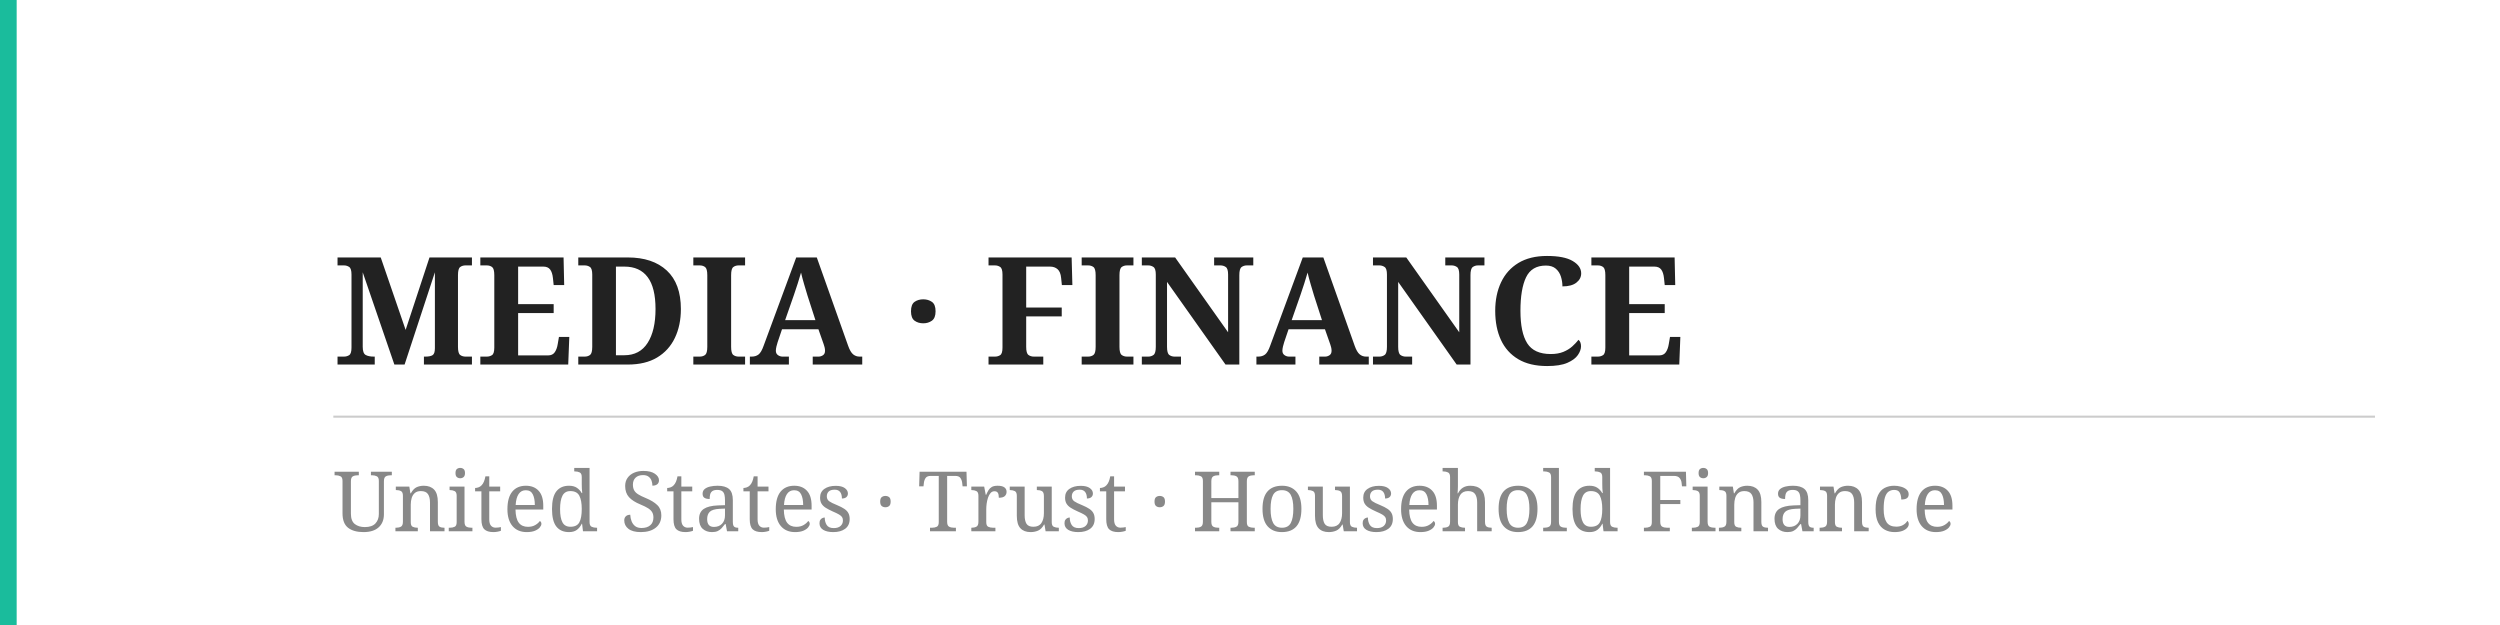
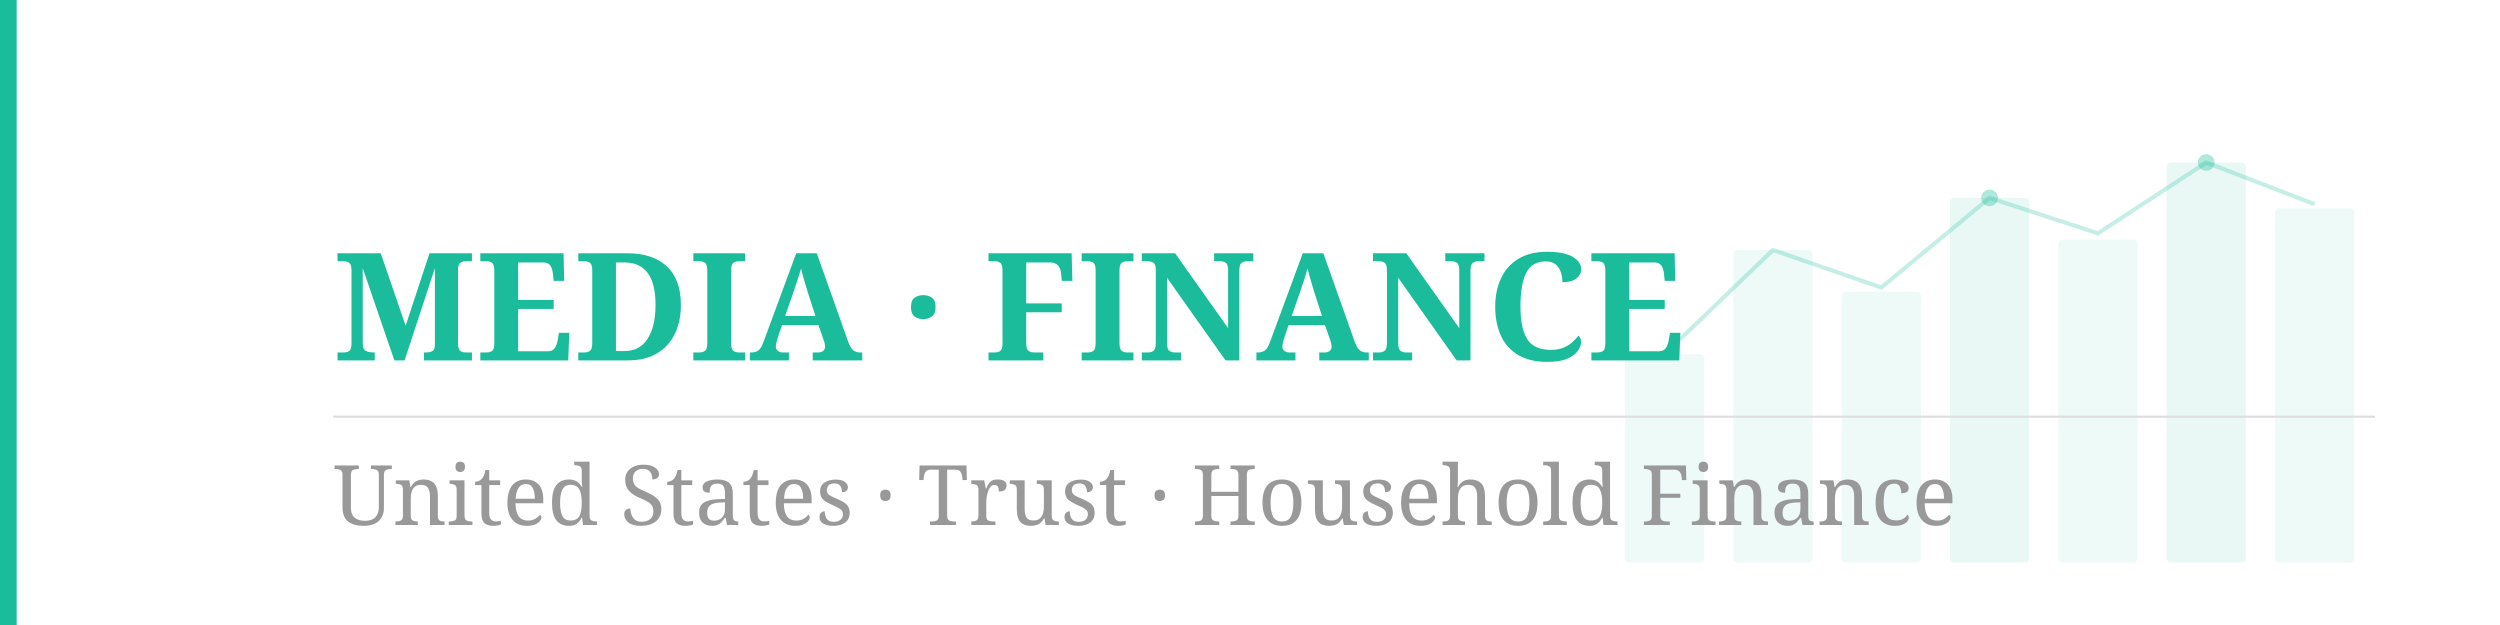
<svg xmlns="http://www.w3.org/2000/svg" viewBox="0 0 1200 300" preserveAspectRatio="xMidYMid meet">
  <rect width="1200" height="300" fill="#ffffff" />
  <rect x="0" y="0" width="8" height="300" fill="#1abc9c" />
-   <text x="160" y="150" font-family="Georgia, serif" font-size="72" font-weight="bold" fill="#222222" dominant-baseline="middle" textLength="980" lengthAdjust="spacingAndGlyphs">MEDIA · FINANCE</text>
-   <line x1="160" y1="200" x2="1140" y2="200" stroke="#cccccc" stroke-width="1" />
-   <text x="160" y="255" font-family="Georgia, serif" font-size="40" fill="#888888" textLength="980" lengthAdjust="spacingAndGlyphs">United States · Trust · Household Finance</text>
+   <rect x="780" y="170" width="38" height="100" fill="#1abc9c" opacity="0.08" rx="2" />
+   <rect x="832" y="120" width="38" height="150" fill="#1abc9c" opacity="0.08" rx="2" />
+   <rect x="884" y="140" width="38" height="130" fill="#1abc9c" opacity="0.08" rx="2" />
+   <rect x="936" y="95" width="38" height="175" fill="#1abc9c" opacity="0.1" rx="2" />
+   <rect x="988" y="115" width="38" height="155" fill="#1abc9c" opacity="0.08" rx="2" />
+   <rect x="1040" y="78" width="38" height="192" fill="#1abc9c" opacity="0.1" rx="2" />
+   <rect x="1092" y="100" width="38" height="170" fill="#1abc9c" opacity="0.08" rx="2" />
+   <polyline points="799,170 851,120 903,138 955,95 1007,112 1059,78 1111,98" fill="none" stroke="#1abc9c" stroke-width="2" opacity="0.25" />
+   <circle cx="955" cy="95" r="4" fill="#1abc9c" opacity="0.35" />
+   <circle cx="1059" cy="78" r="4" fill="#1abc9c" opacity="0.35" />
+   <text x="160" y="148" font-family="Georgia, serif" font-size="72" font-weight="bold" fill="#1abc9c" dominant-baseline="middle" textLength="980" lengthAdjust="spacingAndGlyphs">MEDIA · FINANCE</text>
+   <line x1="160" y1="200" x2="1140" y2="200" stroke="#dddddd" stroke-width="1" />
+   <text x="160" y="252" font-family="Georgia, serif" font-size="40" fill="#999999" textLength="980" lengthAdjust="spacingAndGlyphs">United States · Trust · Household Finance</text>
</svg>
